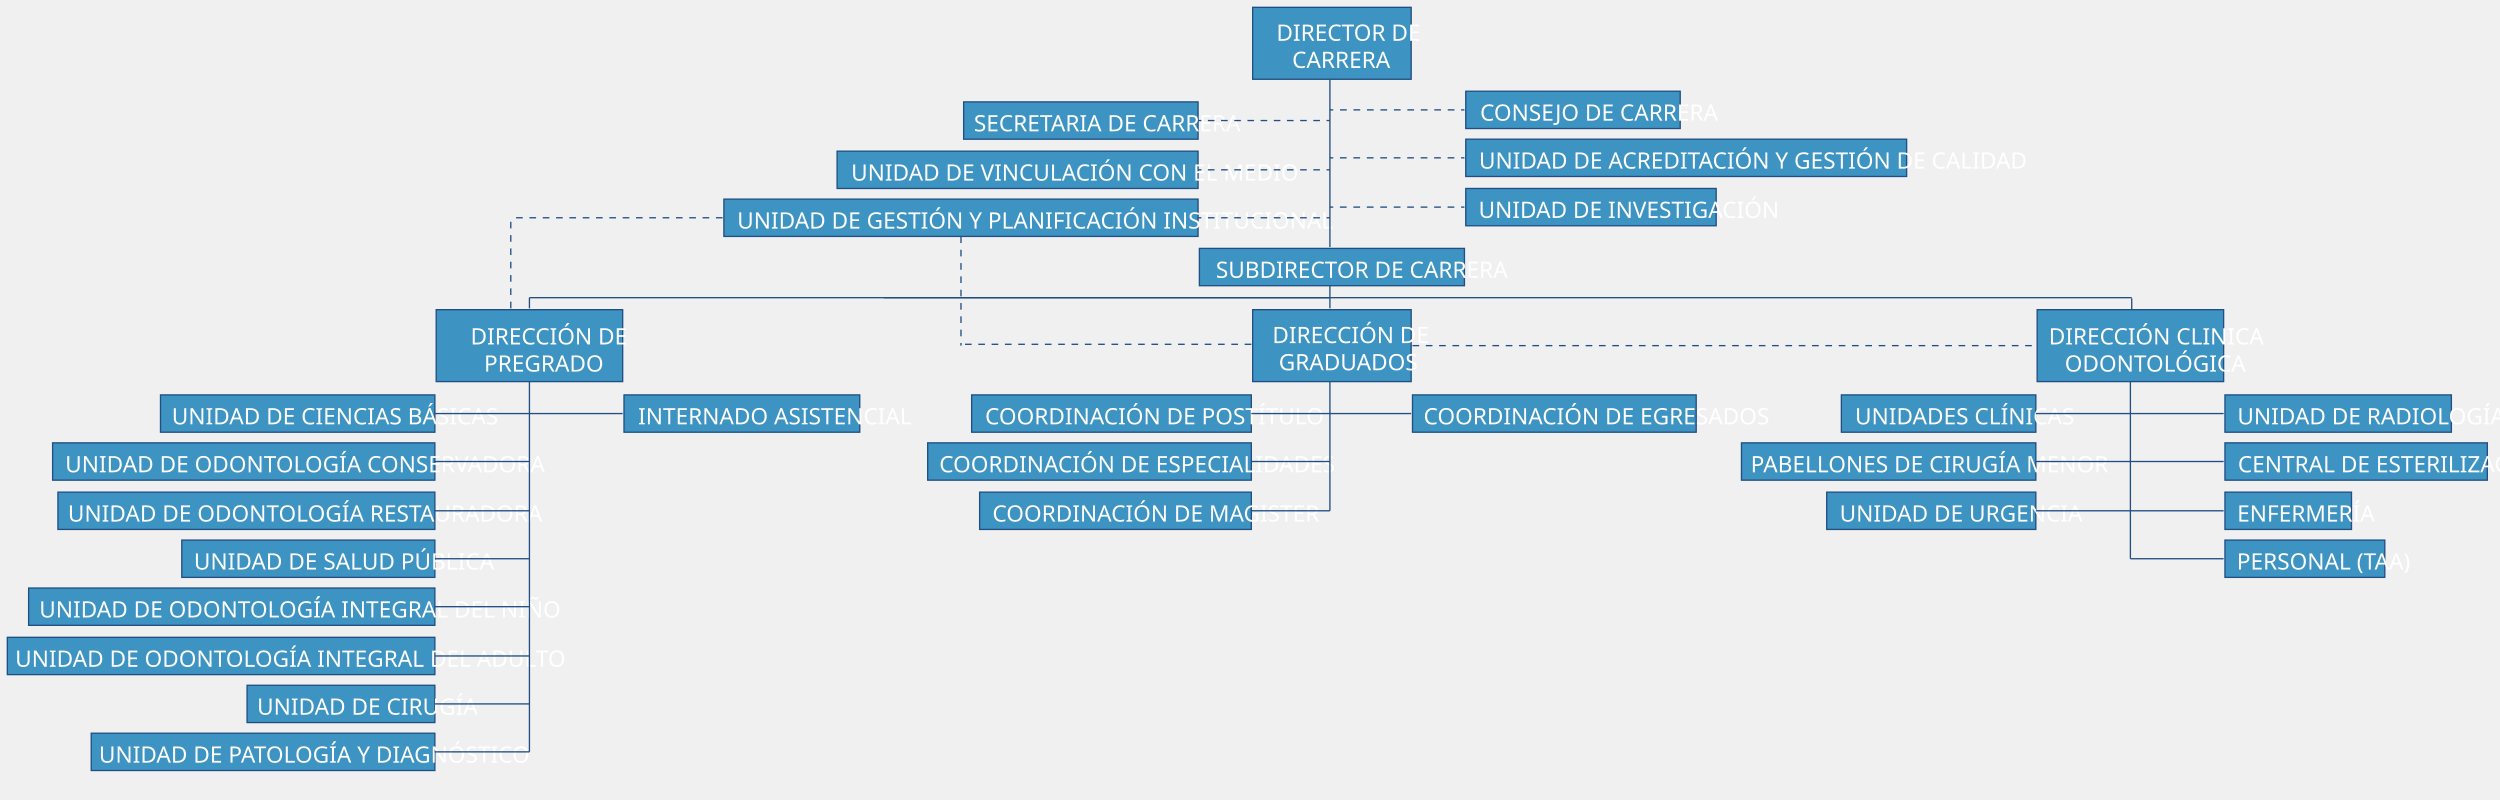
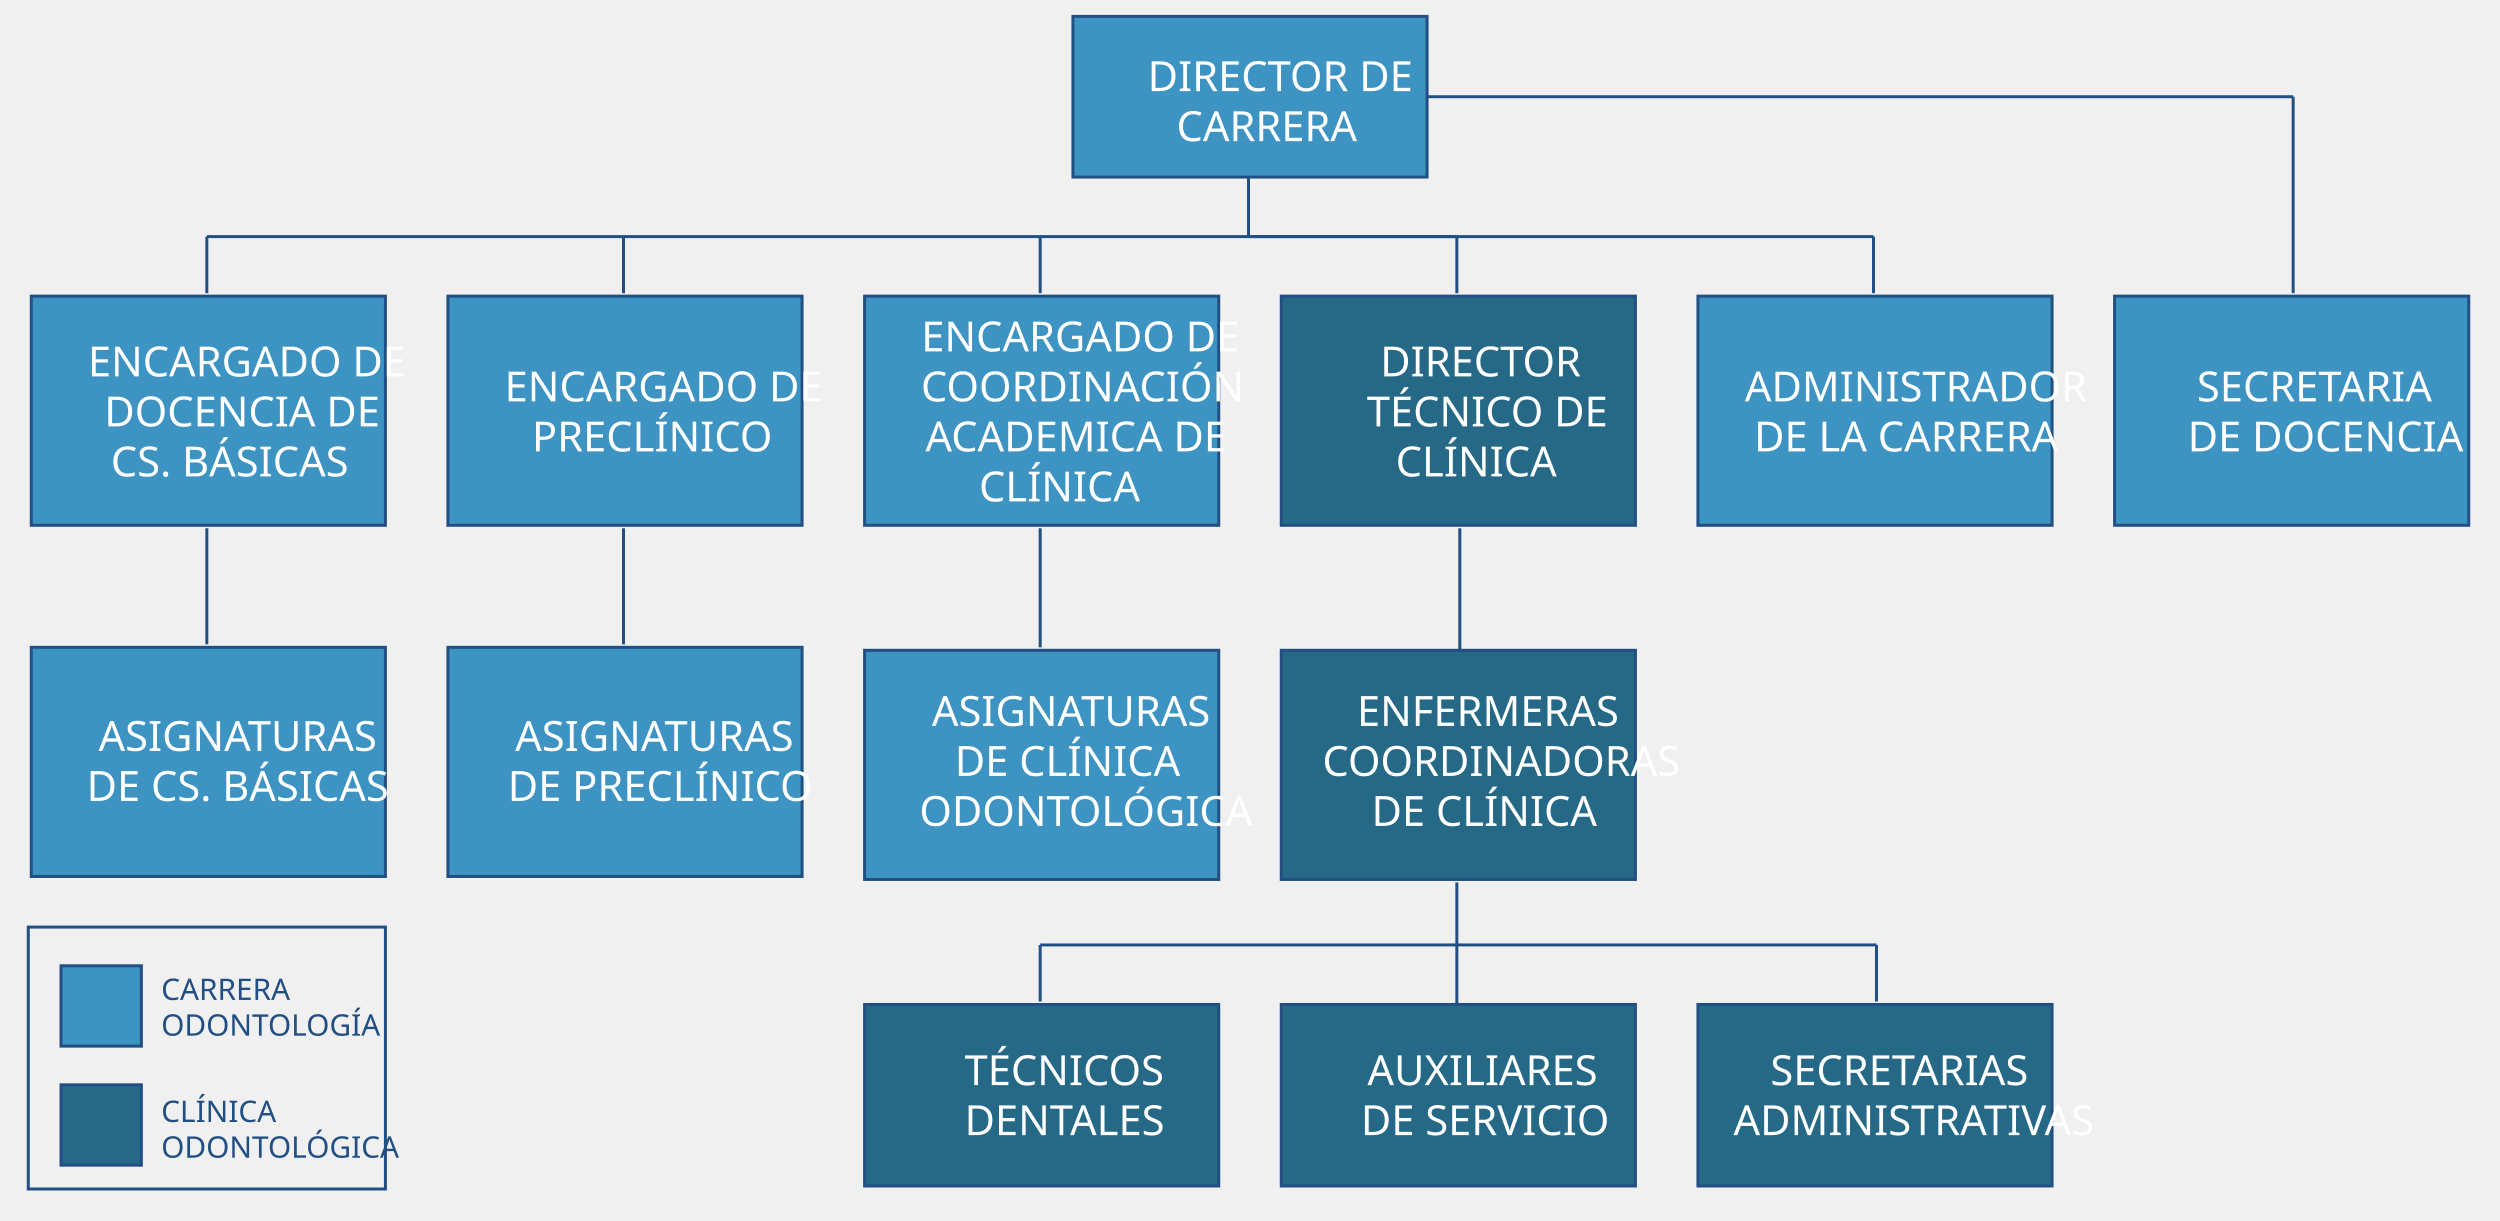
- <svg xmlns="http://www.w3.org/2000/svg" version="1.1" id="Capa_1" x="0px" y="0px" viewBox="0 0 1877 600" style="enable-background:new 0 0 1877 600;" xml:space="preserve">
+ <svg xmlns="http://www.w3.org/2000/svg" version="1.1" id="Capa_1" x="0px" y="0px" viewBox="0 0 840 410" style="enable-background:new 0 0 840 410;" xml:space="preserve">
  <style type="text/css">
	.st0{fill:#3D93C1;}
	.st1{fill:#214E83;}
	.st2{fill:#FFFFFF;}
	.st3{font-family:'Oswald-Regular';}
- 	.st4{font-size:17px;}
- 	.st5{fill:none;stroke:#214E83;stroke-miterlimit:10;}
- 	.st6{fill:none;stroke:#214E83;stroke-miterlimit:10;stroke-dasharray:4.947,4.947;}
- 	.st7{fill:none;stroke:#214E83;stroke-miterlimit:10;stroke-dasharray:5.053,5.053;}
- 	.st8{fill:none;stroke:#214E83;stroke-miterlimit:10;stroke-dasharray:5;}
+ 	.st4{font-size:14px;}
+ 	.st5{fill:#266987;}
+ 	.st6{fill:none;stroke:#214E83;stroke-miterlimit:10;}
+ 	.st7{fill:#3D93C1;stroke:#214E83;stroke-miterlimit:10;}
+ 	.st8{fill:#266987;stroke:#214E83;stroke-miterlimit:10;}
+ 	.st9{font-size:10px;}
</style>
  <g>
-     <rect x="940.5" y="5.5" class="st0" width="119" height="54" />
-     <path class="st1" d="M1059,6v53H941V6H1059 M1060,5H940v55h120V5L1060,5z" />
+     <rect x="360.5" y="5.5" class="st0" width="119" height="54" />
+     <path class="st1" d="M479,6v53H361V6H479 M480,5H360v55h120V5L480,5z" />
  </g>
-   <text transform="matrix(1 0 0 1 958.334 30.6104)">
+   <text transform="matrix(1 0 0 1 385.6089 30.6104)">
    <tspan x="0" y="0" class="st2 st3 st4">DIRECTOR DE</tspan>
-     <tspan x="11.8" y="20.4" class="st2 st3 st4">CARRERA</tspan>
+     <tspan x="9.7" y="16.8" class="st2 st3 st4">CARRERA</tspan>
  </text>
  <g>
-     <rect x="900.5" y="186.5" class="st0" width="199" height="28" />
-     <path class="st1" d="M1099,187v27H901v-27H1099 M1100,186H900v29h200V186L1100,186z" />
+     <rect x="10.5" y="99.5" class="st0" width="119" height="77" />
+     <path class="st1" d="M129,100v76H11v-76H129 M130,99H10v78h120V99L130,99z" />
  </g>
-   <text transform="matrix(1 0 0 1 912.8628 208.6104)" class="st2 st3 st4">SUBDIRECTOR DE CARRERA</text>
-   <g>
-     <rect x="1100.5" y="68.5" class="st0" width="161" height="28" />
-     <path class="st1" d="M1261,69v27h-160V69H1261 M1262,68h-162v29h162V68L1262,68z" />
-   </g>
-   <text transform="matrix(1 0 0 1 1111.225 90.6104)" class="st2 st3 st4">CONSEJO DE CARRERA</text>
-   <g>
-     <rect x="1100.5" y="104.5" class="st0" width="331" height="28" />
-     <path class="st1" d="M1431,105v27h-330v-27H1431 M1432,104h-332v29h332V104L1432,104z" />
-   </g>
-   <text transform="matrix(1 0 0 1 1110.399 126.6104)" class="st2 st3 st4">UNIDAD DE ACREDITACIÓN Y GESTIÓN DE CALIDAD</text>
-   <g>
-     <rect x="1100.5" y="141.5" class="st0" width="188" height="28" />
-     <path class="st1" d="M1288,142v27h-187v-27H1288 M1289,141h-189v29h189V141L1289,141z" />
-   </g>
-   <text transform="matrix(1 0 0 1 1110.104 163.6104)" class="st2 st3 st4">UNIDAD DE INVESTIGACIÓN</text>
-   <g>
-     <rect x="723.5" y="76.5" class="st0" width="176" height="28" />
-     <path class="st1" d="M899,77v27H724V77H899 M900,76H723v29h177V76L900,76z" />
-   </g>
-   <text transform="matrix(1 0 0 1 731.1694 98.6104)" class="st2 st3 st4">SECRETARIA DE CARRERA</text>
-   <g>
-     <rect x="628.5" y="113.5" class="st0" width="271" height="28" />
-     <path class="st1" d="M899,114v27H629v-27H899 M900,113H628v29h272V113L900,113z" />
-   </g>
-   <text transform="matrix(1 0 0 1 639.0244 135.6104)" class="st2 st3 st4">UNIDAD DE VINCULACIÓN CON EL MEDIO</text>
-   <g>
-     <rect x="543.5" y="149.5" class="st0" width="356" height="28" />
-     <path class="st1" d="M899,150v27H544v-27H899 M900,149H543v29h357V149L900,149z" />
-   </g>
-   <text transform="matrix(1 0 0 1 553.4829 171.6104)" class="st2 st3 st4">UNIDAD DE GESTIÓN Y PLANIFICACIÓN INSTITUCIONAL</text>
-   <g>
-     <rect x="940.5" y="232.5" class="st0" width="119" height="54" />
-     <path class="st1" d="M1059,233v53H941v-53H1059 M1060,232H940v55h120V232L1060,232z" />
-   </g>
-   <text transform="matrix(1 0 0 1 955.2827 257.6104)">
-     <tspan x="0" y="0" class="st2 st3 st4">DIRECCIÓN DE</tspan>
-     <tspan x="4.8" y="20.4" class="st2 st3 st4">GRADUADOS</tspan>
+   <text transform="matrix(1 0 0 1 29.54 126.4769)">
+     <tspan x="0" y="0" class="st2 st3 st4">ENCARGADO DE</tspan>
+     <tspan x="5.5" y="16.8" class="st2 st3 st4">DOCENCIA DE</tspan>
+     <tspan x="7.7" y="33.6" class="st2 st3 st4">CS. BÁSICAS</tspan>
  </text>
  <g>
-     <rect x="1060.5" y="296.5" class="st0" width="213" height="28" />
-     <path class="st1" d="M1273,297v27h-212v-27H1273 M1274,296h-214v29h214V296L1274,296z" />
+     <rect x="150.5" y="99.5" class="st0" width="119" height="77" />
+     <path class="st1" d="M269,100v76H151v-76H269 M270,99H150v78h120V99L270,99z" />
  </g>
-   <text transform="matrix(1 0 0 1 1068.802 318.6104)" class="st2 st3 st4">COORDINACIÓN DE EGRESADOS</text>
-   <g>
-     <rect x="729.5" y="296.5" class="st0" width="210" height="28" />
-     <path class="st1" d="M939,297v27H730v-27H939 M940,296H729v29h211V296L940,296z" />
-   </g>
-   <text transform="matrix(1 0 0 1 739.5815 318.6104)" class="st2 st3 st4">COORDINACIÓN DE POSTÍTULO</text>
-   <g>
-     <rect x="696.5" y="332.5" class="st0" width="243" height="28" />
-     <path class="st1" d="M939,333v27H697v-27H939 M940,332H696v29h244V332L940,332z" />
-   </g>
-   <text transform="matrix(1 0 0 1 705.1733 354.6104)" class="st2 st3 st4">COORDINACIÓN DE ESPECIALIDADES</text>
-   <g>
-     <rect x="735.5" y="369.5" class="st0" width="204" height="28" />
-     <path class="st1" d="M939,370v27H736v-27H939 M940,369H735v29h205V369L940,369z" />
-   </g>
-   <text transform="matrix(1 0 0 1 745.1143 391.6104)" class="st2 st3 st4">COORDINACIÓN DE MAGISTER</text>
-   <g>
-     <rect x="1529.5" y="232.5" class="st0" width="140" height="54" />
-     <path class="st1" d="M1669,233v53h-139v-53H1669 M1670,232h-141v55h141V232L1670,232z" />
-   </g>
-   <text transform="matrix(1 0 0 1 1538.207 258.6104)">
-     <tspan x="0" y="0" class="st2 st3 st4">DIRECCIÓN CLINICA</tspan>
-     <tspan x="12" y="20.4" class="st2 st3 st4">ODONTOLÓGICA</tspan>
+   <text transform="matrix(1 0 0 1 169.54 134.8771)">
+     <tspan x="0" y="0" class="st2 st3 st4">ENCARGADO DE</tspan>
+     <tspan x="9.2" y="16.8" class="st2 st3 st4">PRECLÍNICO</tspan>
  </text>
  <g>
-     <rect x="327.5" y="232.5" class="st0" width="140" height="54" />
-     <path class="st1" d="M467,233v53H328v-53H467 M468,232H327v55h141V232L468,232z" />
+     <rect x="290.5" y="99.5" class="st0" width="119" height="77" />
+     <path class="st1" d="M409,100v76H291v-76H409 M410,99H290v78h120V99L410,99z" />
  </g>
-   <text transform="matrix(1 0 0 1 353.2827 258.6104)">
-     <tspan x="0" y="0" class="st2 st3 st4">DIRECCIÓN DE</tspan>
-     <tspan x="10.1" y="20.4" class="st2 st3 st4">PREGRADO</tspan>
+   <text transform="matrix(1 0 0 1 309.54 118.077)">
+     <tspan x="0" y="0" class="st2 st3 st4">ENCARGADO DE</tspan>
+     <tspan x="-0.1" y="16.8" class="st2 st3 st4">COORDINACIÓN</tspan>
+     <tspan x="1.4" y="33.6" class="st2 st3 st4">ACADEMICA DE</tspan>
+     <tspan x="19.4" y="50.4" class="st2 st3 st4">CLÍNICA</tspan>
  </text>
  <g>
-     <rect x="120.5" y="296.5" class="st0" width="206" height="28" />
-     <path class="st1" d="M326,297v27H121v-27H326 M327,296H120v29h207V296L327,296z" />
+     <rect x="430.5" y="99.5" class="st5" width="119" height="77" />
+     <path class="st1" d="M549,100v76H431v-76H549 M550,99H430v78h120V99L550,99z" />
  </g>
-   <text transform="matrix(1 0 0 1 128.9639 318.6104)" class="st2 st3 st4">UNIDAD DE CIENCIAS BÁSICAS</text>
+   <text transform="matrix(1 0 0 1 463.75 126.4769)">
+     <tspan x="0" y="0" class="st2 st3 st4">DIRECTOR</tspan>
+     <tspan x="-4.5" y="16.8" class="st2 st3 st4">TÉCNICO DE</tspan>
+     <tspan x="5.2" y="33.6" class="st2 st3 st4">CLÍNICA</tspan>
+   </text>
  <g>
-     <rect x="39.5" y="332.5" class="st0" width="287" height="28" />
-     <path class="st1" d="M326,333v27H40v-27H326 M327,332H39v29h288V332L327,332z" />
+     <rect x="570.5" y="99.5" class="st0" width="119" height="77" />
+     <path class="st1" d="M689,100v76H571v-76H689 M690,99H570v78h120V99L690,99z" />
  </g>
-   <text transform="matrix(1 0 0 1 48.9463 354.6104)" class="st2 st3 st4">UNIDAD DE ODONTOLOGÍA CONSERVADORA</text>
+   <text transform="matrix(1 0 0 1 586.2642 134.8771)">
+     <tspan x="0" y="0" class="st2 st3 st4">ADMINISTRADOR</tspan>
+     <tspan x="3.1" y="16.8" class="st2 st3 st4">DE LA CARRERA</tspan>
+   </text>
  <g>
-     <rect x="43.5" y="369.5" class="st0" width="283" height="28" />
-     <path class="st1" d="M326,370v27H44v-27H326 M327,369H43v29h284V369L327,369z" />
+     <rect x="710.5" y="99.5" class="st0" width="119" height="77" />
+     <path class="st1" d="M829,100v76H711v-76H829 M830,99H710v78h120V99L830,99z" />
  </g>
-   <text transform="matrix(1 0 0 1 50.9663 391.6104)" class="st2 st3 st4">UNIDAD DE ODONTOLOGÍA RESTAURADORA</text>
+   <text transform="matrix(1 0 0 1 738.1641 134.8771)">
+     <tspan x="0" y="0" class="st2 st3 st4">SECRETARIA</tspan>
+     <tspan x="-3.1" y="16.8" class="st2 st3 st4">DE DOCENCIA</tspan>
+   </text>
  <g>
-     <rect x="136.5" y="405.5" class="st0" width="190" height="28" />
-     <path class="st1" d="M326,406v27H137v-27H326 M327,405H136v29h191V405L327,405z" />
+     <rect x="10.5" y="217.5" class="st0" width="119" height="77" />
+     <path class="st1" d="M129,218v76H11v-76H129 M130,217H10v78h120V217L130,217z" />
  </g>
-   <text transform="matrix(1 0 0 1 145.5654 427.6104)" class="st2 st3 st4">UNIDAD DE SALUD PÚBLICA</text>
+   <text transform="matrix(1 0 0 1 33.103 252.3104)">
+     <tspan x="0" y="0" class="st2 st3 st4">ASIGNATURAS</tspan>
+     <tspan x="-4" y="16.8" class="st2 st3 st4">DE CS. BÁSICAS</tspan>
+   </text>
  <g>
-     <rect x="21.5" y="441.5" class="st0" width="305" height="28" />
-     <path class="st1" d="M326,442v27H22v-27H326 M327,441H21v29h306V441L327,441z" />
+     <rect x="150.5" y="217.5" class="st0" width="119" height="77" />
+     <path class="st1" d="M269,218v76H151v-76H269 M270,217H150v78h120V217L270,217z" />
  </g>
-   <text transform="matrix(1 0 0 1 29.4609 463.6104)" class="st2 st3 st4">UNIDAD DE ODONTOLOGÍA INTEGRAL DEL NIÑO</text>
+   <text transform="matrix(1 0 0 1 173.103 252.3104)">
+     <tspan x="0" y="0" class="st2 st3 st4">ASIGNATURAS</tspan>
+     <tspan x="-2.5" y="16.8" class="st2 st3 st4">DE PRECLÍNICO</tspan>
+   </text>
  <g>
-     <rect x="5.5" y="478.5" class="st0" width="321" height="28" />
-     <path class="st1" d="M326,479v27H6v-27H326 M327,478H5v29h322V478L327,478z" />
+     <rect x="290.5" y="218.5" class="st0" width="119" height="77" />
+     <path class="st1" d="M409,219v76H291v-76H409 M410,218H290v78h120V218L410,218z" />
  </g>
-   <text transform="matrix(1 0 0 1 11.3833 500.6104)" class="st2 st3 st4">UNIDAD DE ODONTOLOGÍA INTEGRAL DEL ADULTO</text>
+   <text transform="matrix(1 0 0 1 313.103 243.9103)">
+     <tspan x="0" y="0" class="st2 st3 st4">ASIGNATURAS</tspan>
+     <tspan x="7.7" y="16.8" class="st2 st3 st4">DE CLÍNICA</tspan>
+     <tspan x="-4.2" y="33.6" class="st2 st3 st4">ODONTOLÓGICA</tspan>
+   </text>
  <g>
-     <rect x="185.5" y="514.5" class="st0" width="141" height="28" />
-     <path class="st1" d="M326,515v27H186v-27H326 M327,514H185v29h142V514L327,514z" />
+     <rect x="430.5" y="218.5" class="st5" width="119" height="77" />
+     <path class="st1" d="M549,219v76H431v-76H549 M550,218H430v78h120V218L550,218z" />
  </g>
-   <text transform="matrix(1 0 0 1 193.0254 536.6104)" class="st2 st3 st4">UNIDAD DE CIRUGÍA</text>
+   <text transform="matrix(1 0 0 1 455.938 243.9103)">
+     <tspan x="0" y="0" class="st2 st3 st4">ENFERMERAS</tspan>
+     <tspan x="-11.6" y="16.8" class="st2 st3 st4">COORDINADORAS</tspan>
+     <tspan x="4.9" y="33.6" class="st2 st3 st4">DE CLÍNICA</tspan>
+   </text>
  <g>
-     <rect x="68.5" y="550.5" class="st0" width="258" height="28" />
-     <path class="st1" d="M326,551v27H69v-27H326 M327,550H68v29h259V550L327,550z" />
+     <rect x="290.5" y="337.5" class="st5" width="119" height="61" />
+     <path class="st1" d="M409,338v60H291v-60H409 M410,337H290v62h120V337L410,337z" />
  </g>
-   <text transform="matrix(1 0 0 1 74.2632 572.6104)" class="st2 st3 st4">UNIDAD DE PATOLOGÍA Y DIAGNÓSTICO</text>
+   <text transform="matrix(1 0 0 1 324.0928 364.6104)">
+     <tspan x="0" y="0" class="st2 st3 st4">TÉCNICOS</tspan>
+     <tspan x="0" y="16.8" class="st2 st3 st4">DENTALES</tspan>
+   </text>
  <g>
-     <rect x="468.5" y="296.5" class="st0" width="177" height="28" />
-     <path class="st1" d="M645,297v27H469v-27H645 M646,296H468v29h178V296L646,296z" />
+     <rect x="430.5" y="337.5" class="st5" width="119" height="61" />
+     <path class="st1" d="M549,338v60H431v-60H549 M550,337H430v62h120V337L550,337z" />
  </g>
-   <text transform="matrix(1 0 0 1 479.0737 318.6104)" class="st2 st3 st4">INTERNADO ASISTENCIAL</text>
+   <text transform="matrix(1 0 0 1 459.4521 364.6104)">
+     <tspan x="0" y="0" class="st2 st3 st4">AUXILIARES</tspan>
+     <tspan x="-2.2" y="16.8" class="st2 st3 st4">DE SERVICIO</tspan>
+   </text>
  <g>
-     <rect x="1670.5" y="296.5" class="st0" width="170" height="28" />
-     <path class="st1" d="M1840,297v27h-169v-27H1840 M1841,296h-171v29h171V296L1841,296z" />
+     <rect x="570.5" y="337.5" class="st5" width="119" height="61" />
+     <path class="st1" d="M689,338v60H571v-60H689 M690,337H570v62h120V337L690,337z" />
  </g>
-   <text transform="matrix(1 0 0 1 1679.82 318.6104)" class="st2 st3 st4">UNIDAD DE RADIOLOGÍA</text>
+   <text transform="matrix(1 0 0 1 594.853 364.6104)">
+     <tspan x="0" y="0" class="st2 st3 st4">SECRETARIAS</tspan>
+     <tspan x="-12.4" y="16.8" class="st2 st3 st4">ADMINISTRATIVAS</tspan>
+   </text>
  <g>
-     <rect x="1670.5" y="332.5" class="st0" width="197" height="28" />
-     <path class="st1" d="M1867,333v27h-196v-27H1867 M1868,332h-198v29h198V332L1868,332z" />
+     <line class="st6" x1="419.5" y1="59.5" x2="419.5" y2="79.5" />
  </g>
-   <text transform="matrix(1 0 0 1 1680.191 354.6104)" class="st2 st3 st4">CENTRAL DE ESTERILIZACIÓN</text>
-   <g>
-     <rect x="1670.5" y="369.5" class="st0" width="95" height="28" />
-     <path class="st1" d="M1765,370v27h-94v-27H1765 M1766,369h-96v29h96V369L1766,369z" />
-   </g>
-   <text transform="matrix(1 0 0 1 1679.646 391.6104)" class="st2 st3 st4">ENFERMERÍA</text>
-   <g>
-     <rect x="1670.5" y="405.5" class="st0" width="120" height="28" />
-     <path class="st1" d="M1790,406v27h-119v-27H1790 M1791,405h-121v29h121V405L1791,405z" />
-   </g>
-   <text transform="matrix(1 0 0 1 1679.398 427.6104)" class="st2 st3 st4">PERSONAL (TAA)</text>
-   <g>
-     <rect x="1382.5" y="296.5" class="st0" width="146" height="28" />
-     <path class="st1" d="M1528,297v27h-145v-27H1528 M1529,296h-147v29h147V296L1529,296z" />
-   </g>
-   <text transform="matrix(1 0 0 1 1392.745 318.6104)" class="st2 st3 st4">UNIDADES CLÍNICAS</text>
-   <g>
-     <rect x="1307.5" y="332.5" class="st0" width="221" height="28" />
-     <path class="st1" d="M1528,333v27h-220v-27H1528 M1529,332h-222v29h222V332L1529,332z" />
-   </g>
-   <text transform="matrix(1 0 0 1 1314.407 354.6104)" class="st2 st3 st4">PABELLONES DE CIRUGÍA MENOR</text>
-   <g>
-     <rect x="1371.5" y="369.5" class="st0" width="157" height="28" />
-     <path class="st1" d="M1528,370v27h-156v-27H1528 M1529,369h-158v29h158V369L1529,369z" />
-   </g>
-   <text transform="matrix(1 0 0 1 1381.186 391.6104)" class="st2 st3 st4">UNIDAD DE URGENCIA</text>
-   <g id="Capa_2">
- </g>
-   <line class="st5" x1="998.5" y1="59.5" x2="998.5" y2="185.5" />
-   <line class="st5" x1="998.5" y1="214.5" x2="998.5" y2="231.5" />
-   <line class="st5" x1="397.5" y1="223.5" x2="998.5" y2="223.5" />
-   <line class="st5" x1="1600.5" y1="223.5" x2="663.5" y2="223.5" />
-   <line class="st5" x1="998.5" y1="286.5" x2="998.5" y2="383.5" />
-   <line class="st5" x1="939.5" y1="310.5" x2="1059.5" y2="310.5" />
-   <line class="st5" x1="939.5" y1="346.5" x2="998.5" y2="346.5" />
-   <line class="st5" x1="939.5" y1="383.5" x2="998.5" y2="383.5" />
-   <line class="st5" x1="1599.5" y1="286.5" x2="1599.5" y2="419.5" />
-   <line class="st5" x1="1669.5" y1="419.5" x2="1599.5" y2="419.5" />
-   <line class="st5" x1="1669.5" y1="383.5" x2="1528.5" y2="383.5" />
-   <line class="st5" x1="1528.5" y1="346.5" x2="1669.5" y2="346.5" />
-   <line class="st5" x1="1669.5" y1="310.5" x2="1528.5" y2="310.5" />
-   <line class="st5" x1="397.5" y1="286.5" x2="397.5" y2="564.5" />
-   <line class="st5" x1="326.5" y1="564.5" x2="397.5" y2="564.5" />
-   <line class="st5" x1="326.5" y1="528.5" x2="397.5" y2="528.5" />
-   <line class="st5" x1="326.5" y1="492.5" x2="397.5" y2="492.5" />
-   <line class="st5" x1="326.5" y1="455.5" x2="397.5" y2="455.5" />
-   <line class="st5" x1="326.5" y1="419.5" x2="397.5" y2="419.5" />
-   <line class="st5" x1="326.5" y1="383.5" x2="397.5" y2="383.5" />
-   <line class="st5" x1="326.5" y1="346.5" x2="397.5" y2="346.5" />
-   <line class="st5" x1="326.5" y1="310.5" x2="467.5" y2="310.5" />
-   <g>
-     <g>
-       <line class="st5" x1="899.5" y1="90.5" x2="902" y2="90.5" />
-       <line class="st6" x1="906.9" y1="90.5" x2="993.5" y2="90.5" />
-       <line class="st5" x1="996" y1="90.5" x2="998.5" y2="90.5" />
-     </g>
-   </g>
-   <g>
-     <g>
-       <line class="st5" x1="899.5" y1="127.5" x2="902" y2="127.5" />
-       <line class="st6" x1="906.9" y1="127.5" x2="993.5" y2="127.5" />
-       <line class="st5" x1="996" y1="127.5" x2="998.5" y2="127.5" />
-     </g>
-   </g>
-   <g>
-     <g>
-       <line class="st5" x1="899.5" y1="163.5" x2="902" y2="163.5" />
-       <line class="st6" x1="906.9" y1="163.5" x2="993.5" y2="163.5" />
-       <line class="st5" x1="996" y1="163.5" x2="998.5" y2="163.5" />
-     </g>
-   </g>
-   <g>
-     <g>
-       <line class="st5" x1="998.5" y1="82.5" x2="1001" y2="82.5" />
-       <line class="st7" x1="1006.1" y1="82.5" x2="1094.5" y2="82.5" />
-       <line class="st5" x1="1097" y1="82.5" x2="1099.5" y2="82.5" />
-     </g>
-   </g>
-   <g>
-     <g>
-       <line class="st5" x1="1099.5" y1="118.5" x2="1097" y2="118.5" />
-       <line class="st7" x1="1091.9" y1="118.5" x2="1003.5" y2="118.5" />
-       <line class="st5" x1="1001" y1="118.5" x2="998.5" y2="118.5" />
-     </g>
-   </g>
-   <g>
-     <g>
-       <line class="st5" x1="1099.5" y1="155.5" x2="1097" y2="155.5" />
-       <line class="st7" x1="1091.9" y1="155.5" x2="1003.5" y2="155.5" />
-       <line class="st5" x1="1001" y1="155.5" x2="998.5" y2="155.5" />
-     </g>
-   </g>
-   <line class="st5" x1="397.5" y1="231.5" x2="397.5" y2="223.5" />
-   <line class="st5" x1="1600.5" y1="232" x2="1600.5" y2="224" />
-   <line class="st8" x1="542.5" y1="163.5" x2="383.5" y2="163.5" />
-   <line class="st8" x1="383.5" y1="231.5" x2="383.5" y2="163.5" />
-   <line class="st8" x1="721.5" y1="177.5" x2="721.5" y2="259.5" />
-   <line class="st8" x1="939.5" y1="258.5" x2="721.5" y2="258.5" />
-   <line class="st8" x1="1060.5" y1="259.5" x2="1528.5" y2="259.5" />
+   <line class="st6" x1="69.5" y1="79.5" x2="629.5" y2="79.5" />
+   <line class="st6" x1="69.5" y1="79.5" x2="69.5" y2="98.5" />
+   <line class="st6" x1="209.5" y1="79.5" x2="209.5" y2="98.5" />
+   <line class="st6" x1="349.5" y1="79.5" x2="349.5" y2="98.5" />
+   <line class="st6" x1="489.5" y1="79.5" x2="489.5" y2="98.5" />
+   <line class="st6" x1="629.5" y1="79.5" x2="629.5" y2="98.5" />
+   <line class="st6" x1="770.5" y1="32.5" x2="770.5" y2="98.5" />
+   <line class="st6" x1="479.5" y1="32.5" x2="770.5" y2="32.5" />
+   <line class="st6" x1="69.5" y1="177.5" x2="69.5" y2="216.5" />
+   <line class="st6" x1="209.5" y1="177.5" x2="209.5" y2="216.5" />
+   <line class="st6" x1="349.5" y1="177.5" x2="349.5" y2="217.5" />
+   <line class="st6" x1="490.5" y1="177.5" x2="490.5" y2="218.5" />
+   <line class="st6" x1="489.5" y1="296.5" x2="489.5" y2="317.5" />
+   <line class="st6" x1="349.5" y1="317.5" x2="630.5" y2="317.5" />
+   <line class="st6" x1="349.5" y1="336.5" x2="349.5" y2="317.5" />
+   <line class="st6" x1="489.5" y1="337.5" x2="489.5" y2="317.5" />
+   <line class="st6" x1="630.5" y1="336.5" x2="630.5" y2="317.5" />
+   <line class="st6" x1="419.5" y1="79.5" x2="489.5" y2="79.5" />
+   <rect x="9.5" y="311.5" class="st6" width="120" height="88" />
+   <rect x="20.5" y="324.5" class="st7" width="27" height="27" />
+   <rect x="20.5" y="364.5" class="st8" width="27" height="27" />
+   <text transform="matrix(1 0 0 1 54.1577 335.9883)">
+     <tspan x="0" y="0" class="st1 st3 st9">CARRERA</tspan>
+     <tspan x="0" y="12" class="st1 st3 st9">ODONTOLOGÍA</tspan>
+   </text>
+   <text transform="matrix(1 0 0 1 54.1577 376.9883)">
+     <tspan x="0" y="0" class="st1 st3 st9">CLÍNICA</tspan>
+     <tspan x="0" y="12" class="st1 st3 st9">ODONTOLÓGICA</tspan>
+   </text>
</svg>
